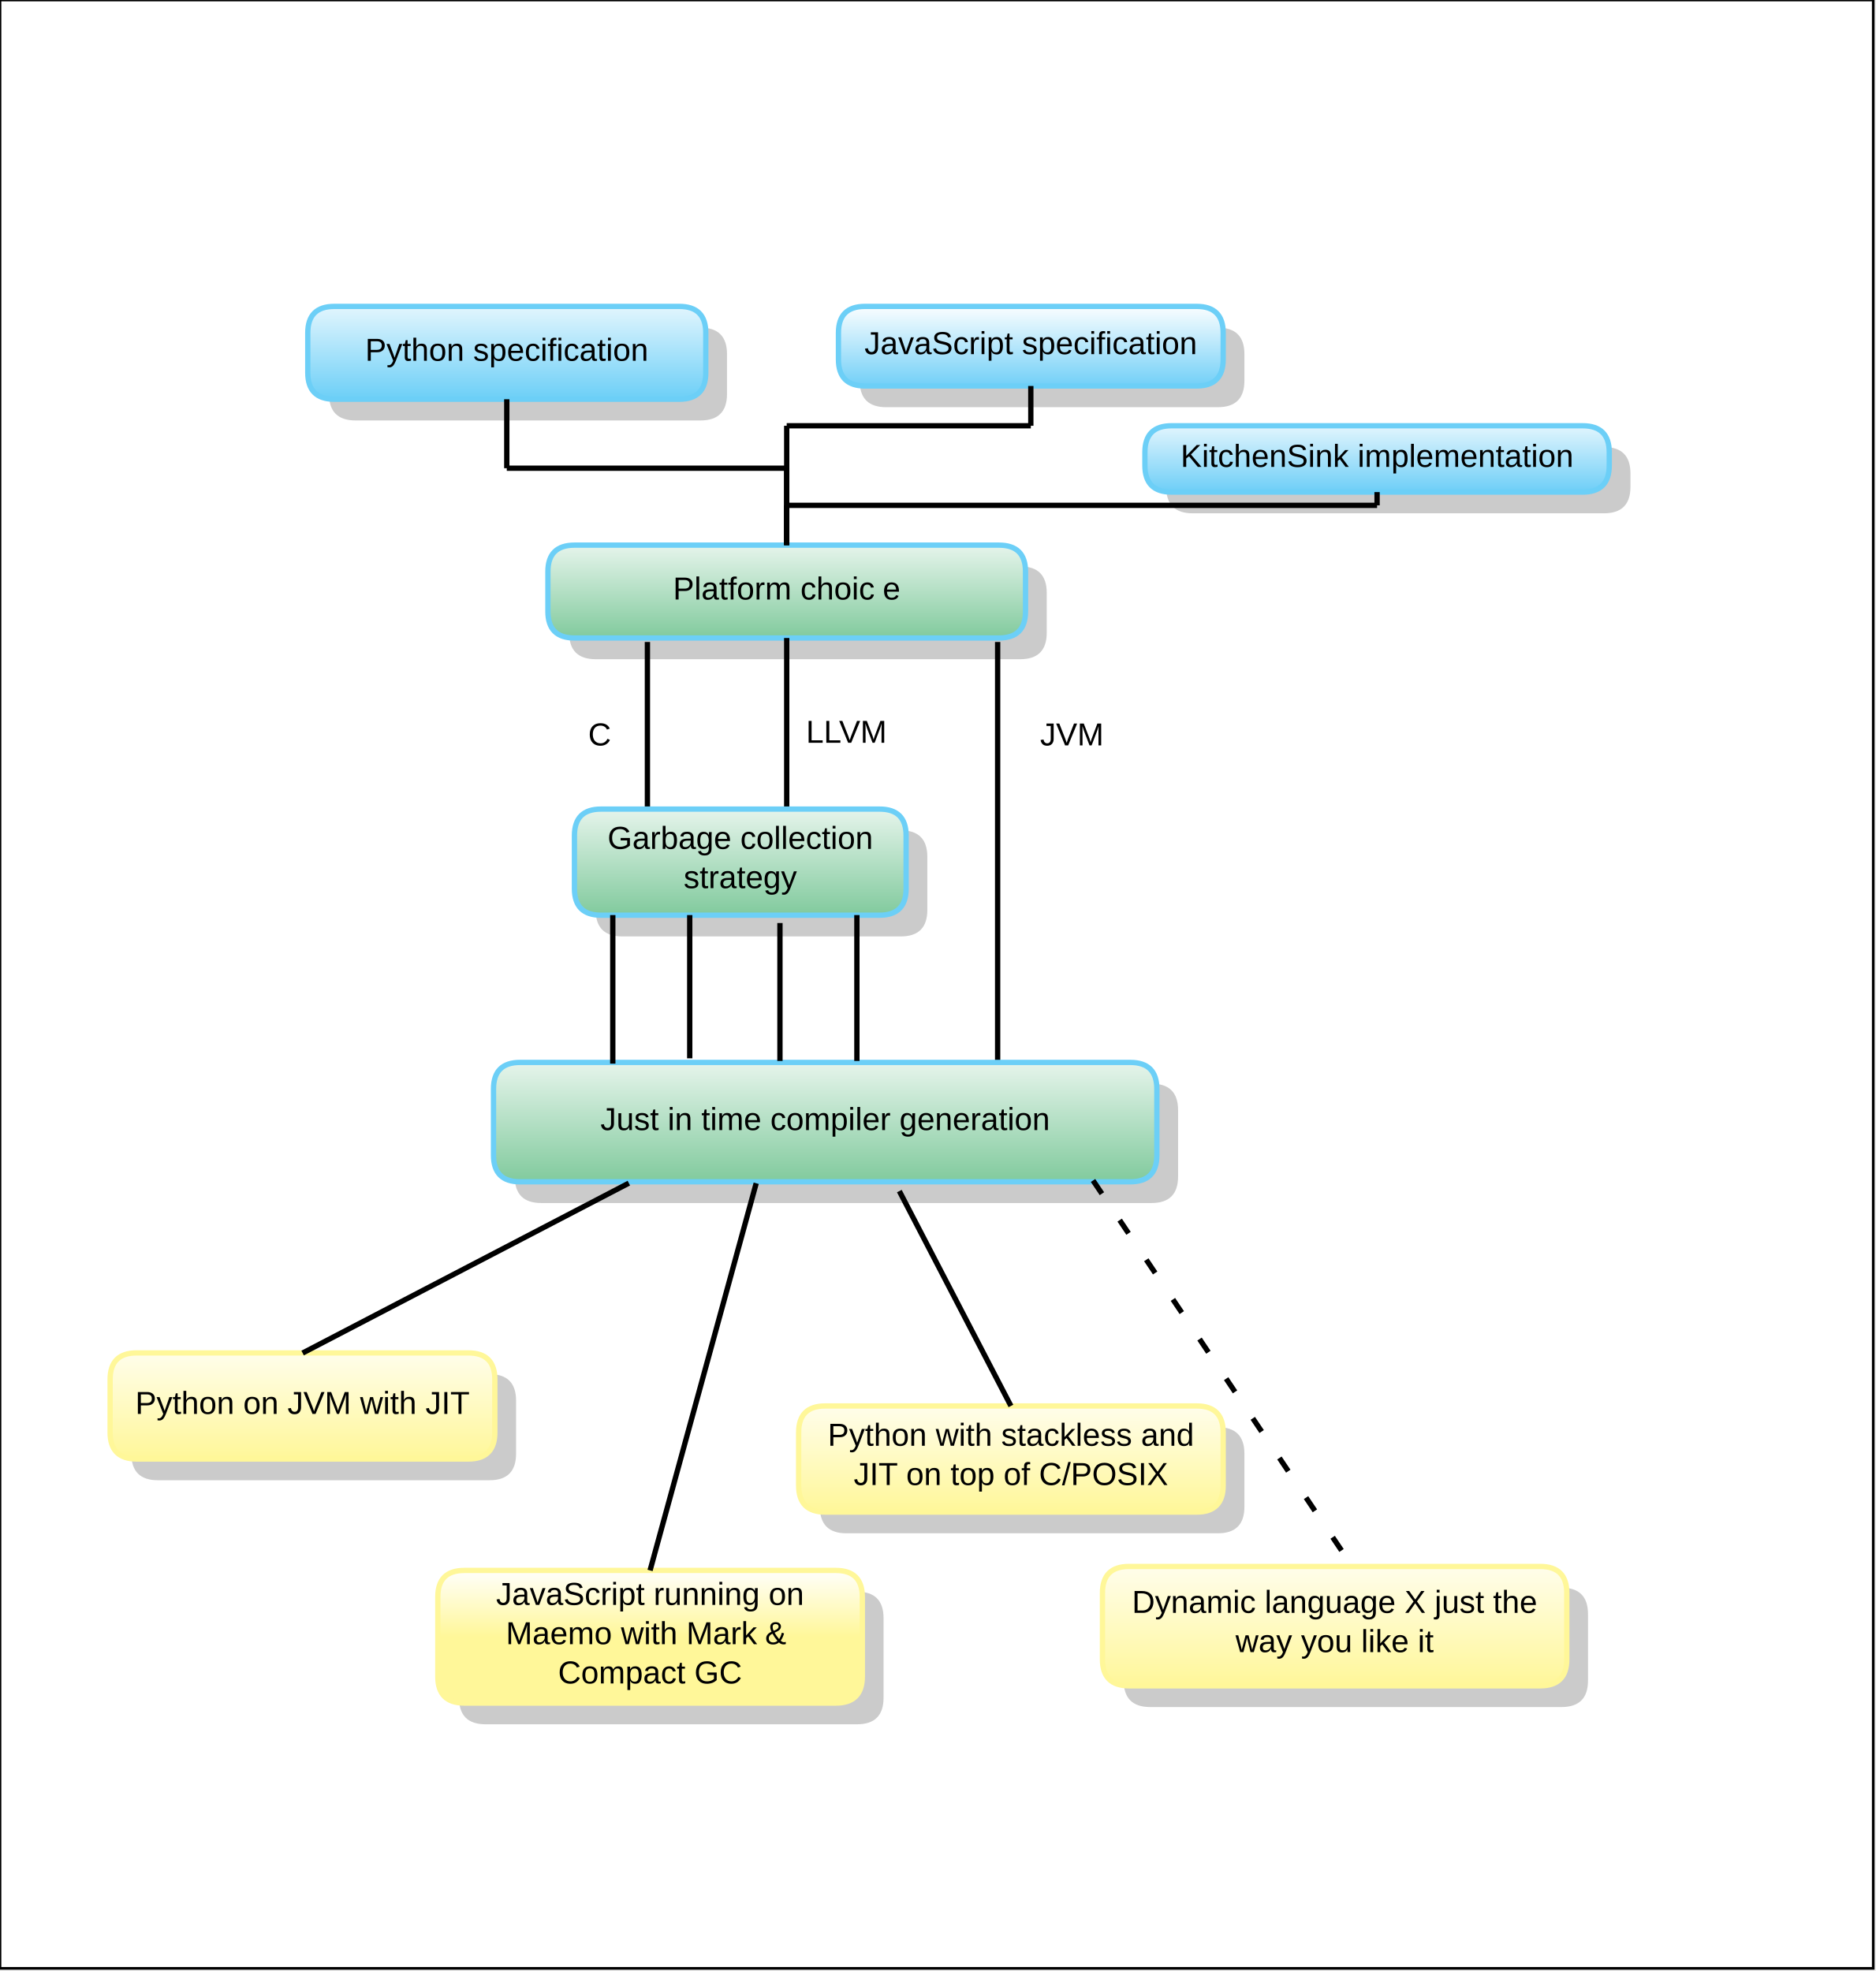
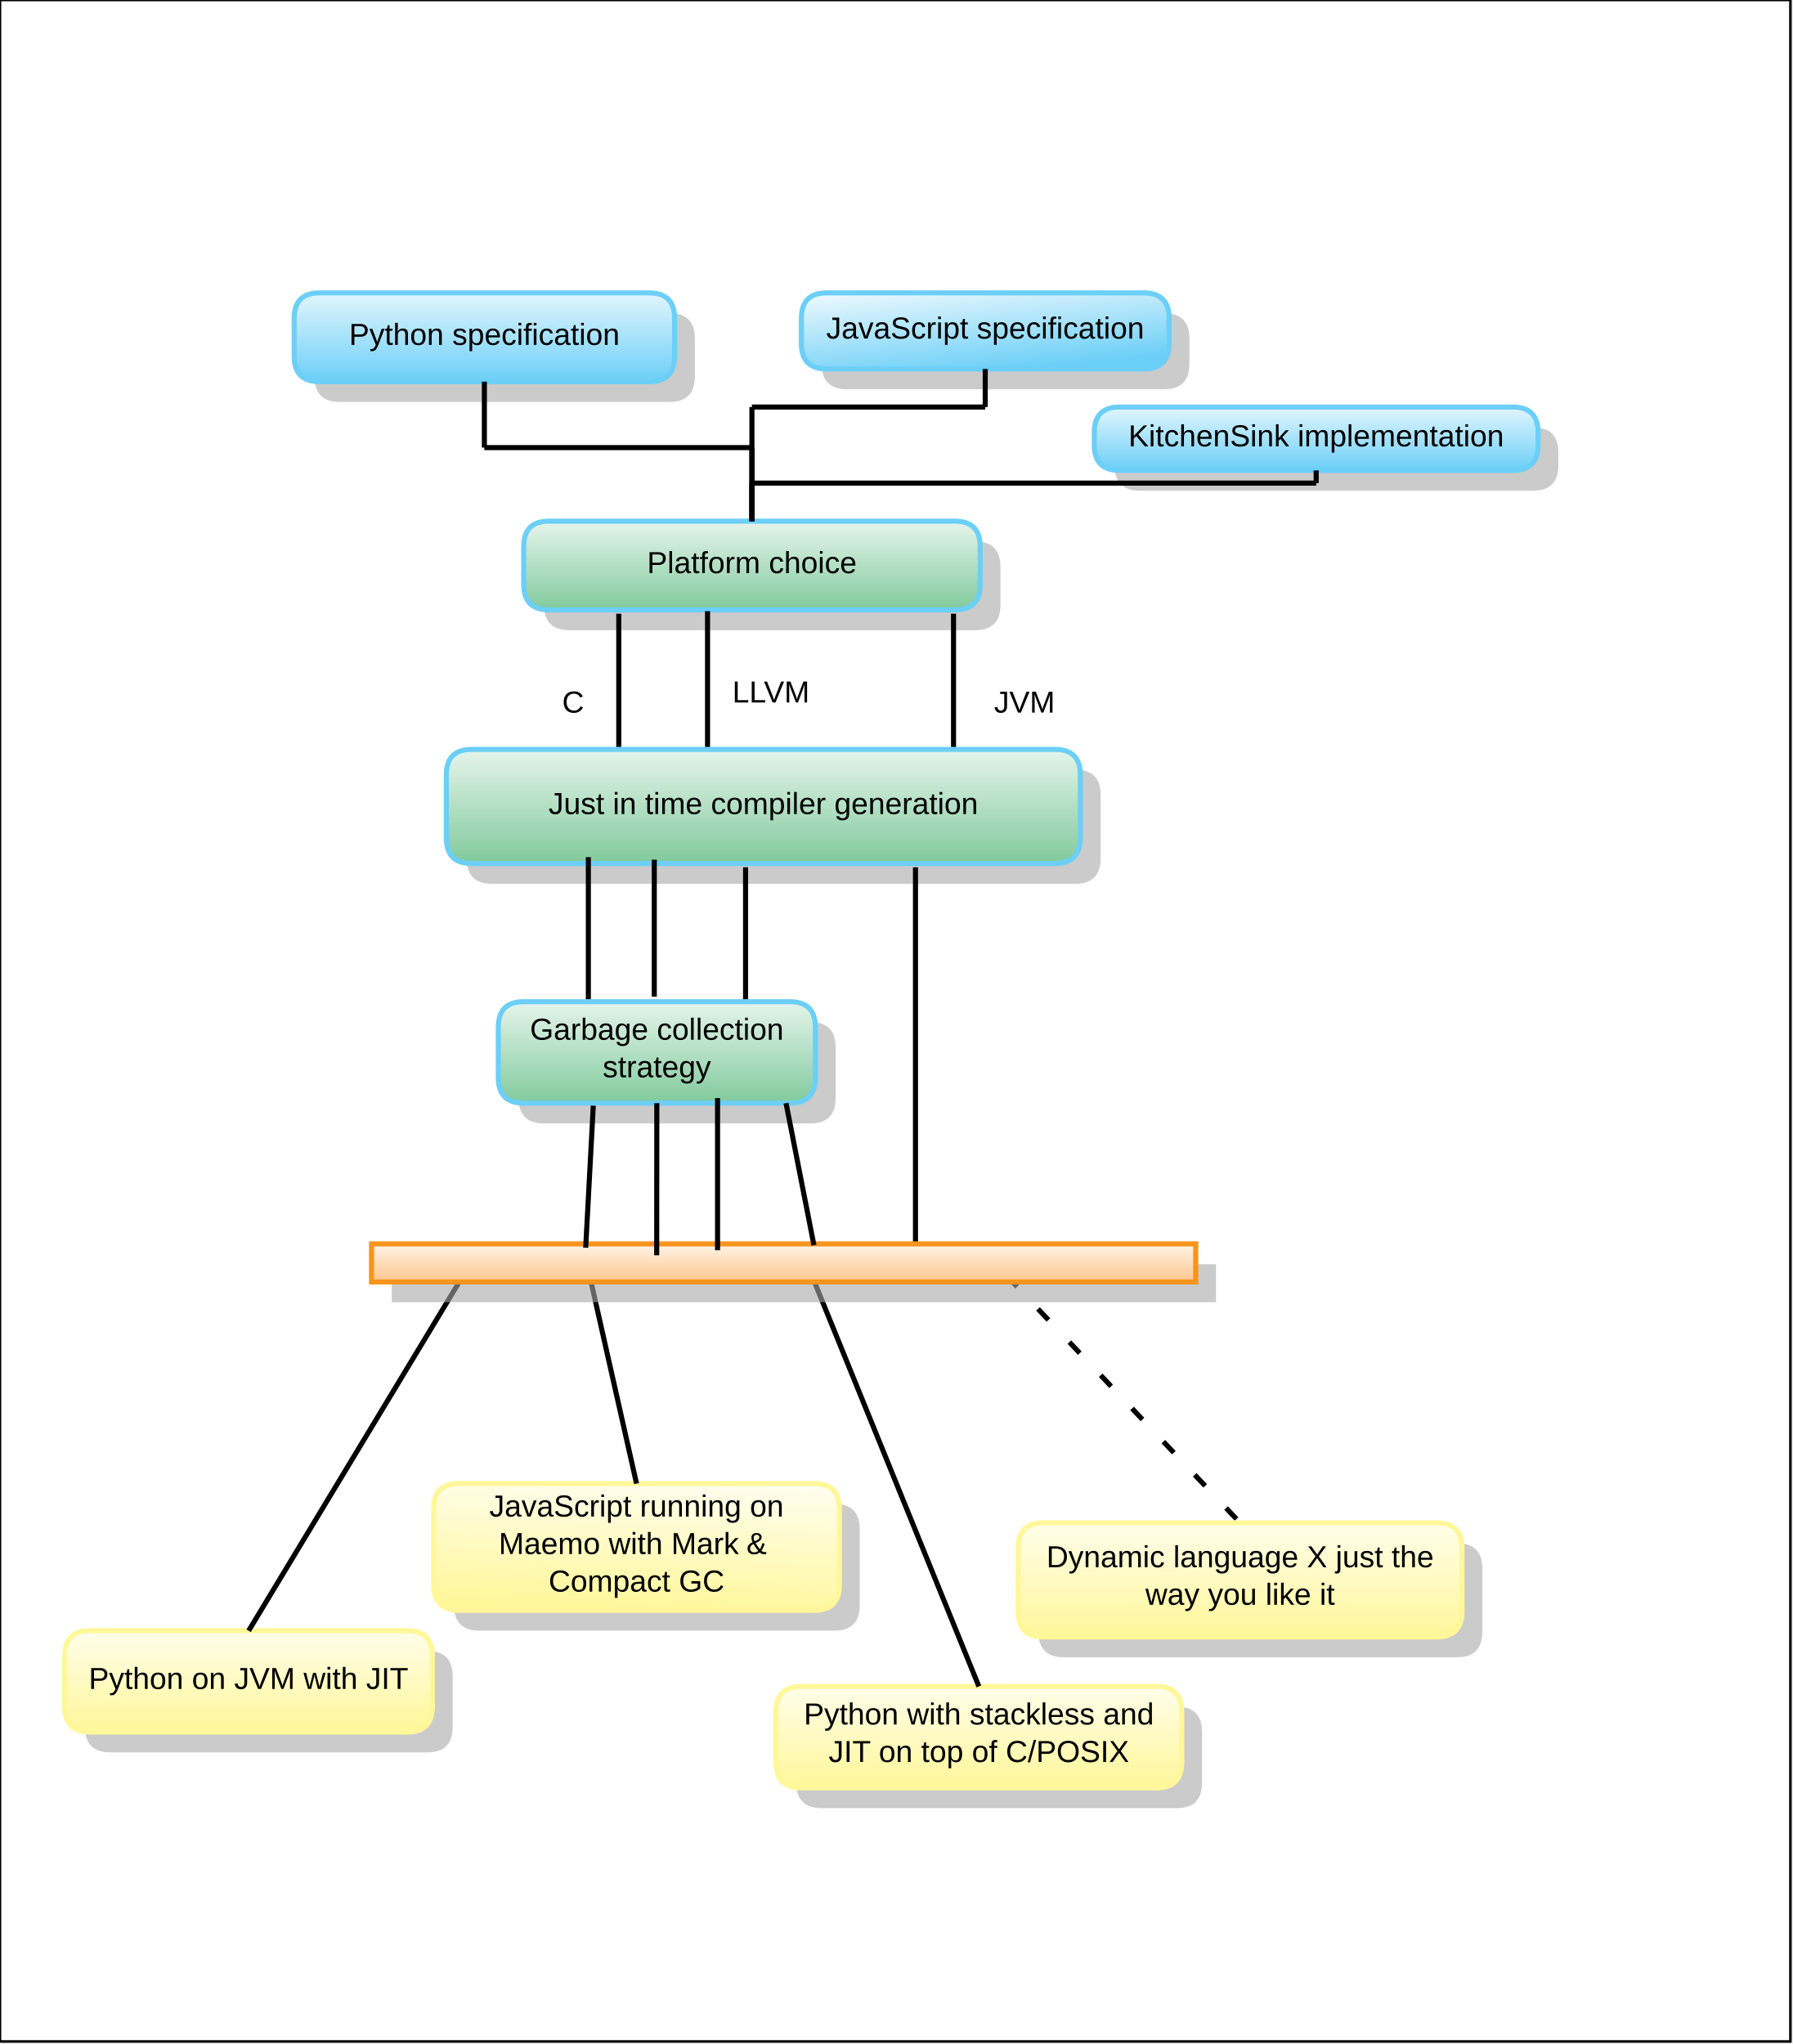
- <svg xmlns="http://www.w3.org/2000/svg" xmlns:xlink="http://www.w3.org/1999/xlink" width="707" height="743" id="svg2">
+ <svg xmlns="http://www.w3.org/2000/svg" xmlns:xlink="http://www.w3.org/1999/xlink" width="707" height="806" id="svg2">
  <defs id="defs4">
-     <linearGradient y2="100%" x2="50%" y1="-25%" x1="50%" id="linearGradient5068">
-       <stop id="stop5070" offset="0%" stop-color="white" />
-       <stop style="stop-color:#6dcef7;stop-opacity:1;" id="stop5072" offset="1" stop-color="#6ccff7" />
-     </linearGradient>
-     <linearGradient xlink:href="#g25" id="linearGradient5010" x1="72.5" y1="-1" x2="72.5" y2="31" gradientUnits="userSpaceOnUse" spreadMethod="pad" />
-     <linearGradient xlink:href="#linearGradient5068" id="linearGradient5074" x1="0.5" y1="-0.25" x2="0.5" y2="1" />
-     <linearGradient xlink:href="#g15" id="linearGradient5082" x1="80" y1="-1" x2="80" y2="25" gradientUnits="userSpaceOnUse" />
+     <linearGradient xlink:href="#g25" id="linearGradient3599" x1="68.712" y1="-10.683" x2="72.5" y2="31" gradientUnits="userSpaceOnUse" />
+     <linearGradient xlink:href="#g19" id="linearGradient3607" x1="87.669" y1="-11.691" x2="84.561" y2="51" gradientUnits="userSpaceOnUse" />
  </defs>
-   <rect x="0" y="0" width="706" height="742" id="rect6" style="fill:#ffffff;stroke:#000000;stroke-width:1" />
+   <rect stroke="#000000" stroke-width="1" fill="#ffffff" x="0" y="0" width="706" height="805" id="rect6" />
  <g transform="translate(116.0,115.5) rotate(0 75.0 17.5)" id="g8">
    <defs id="defs10">
      <linearGradient id="g0" x1="50%" y1="-25%" x2="50%" y2="100%">
        <stop stop-color="white" offset="0%" id="stop13" />
        <stop stop-color="#6ccff7" offset="100%" id="stop15" />
      </linearGradient>
    </defs>
    <g transform="translate(8.0,8.0)" id="g17">
      <path d="M140.0,0 Q150.0,0 150.0,10 L150.0,25.0 Q150.0,35.0 140.0,35.0 L10,35.0 Q0,35.0 0,25.0 L0,10 Q0,0 10,0 Z" stroke="#A8A8A8" stroke-width="0" stroke-opacity=".6" fill-opacity=".6" fill="#A8A8A8" id="path19" />
    </g>
-     <path d="M140.0,0 Q150.0,0 150.0,10 L150.0,25.0 Q150.0,35.0 140.0,35.0 L10,35.0 Q0,35.0 0,25.0 L0,10 Q0,0 10,0 Z" stroke="#6CCFF7" stroke-width="2" style="fill:url(#g0)" id="path21" />
+     <path d="M140.0,0 Q150.0,0 150.0,10 L150.0,25.0 Q150.0,35.0 140.0,35.0 L10,35.0 Q0,35.0 0,25.0 L0,10 Q0,0 10,0 Z" stroke="#6ccff7" stroke-width="2" style="fill:url(#g0)" id="path21" />
    <g transform="translate(0.0,22.5)" id="g23">
      <text text-rendering="auto" font-size="12px" x="75.0" style="text-anchor: middle" y="-2.0" id="text25">
        <tspan id="tspan27">
          <tspan font-size="12" font-family="Arial" fill="#000000" id="tspan29">Python specification</tspan>
        </tspan>
      </text>
    </g>
  </g>
  <g transform="translate(206.5,205.5) rotate(0 90.0 17.5)" id="g31">
    <defs id="defs33">
      <linearGradient id="g1" x1="50%" y1="-25%" x2="50%" y2="100%">
        <stop stop-color="white" offset="0%" id="stop36" />
        <stop stop-color="#81ca9d" offset="100%" id="stop38" />
      </linearGradient>
    </defs>
    <g transform="translate(8.0,8.0)" id="g40">
      <path d="M170.0,0 Q180.0,0 180.0,10 L180.0,25.0 Q180.0,35.0 170.0,35.0 L10,35.0 Q0,35.0 0,25.0 L0,10 Q0,0 10,0 Z" stroke="#A8A8A8" stroke-width="0" stroke-opacity=".6" fill-opacity=".6" fill="#A8A8A8" id="path42" />
    </g>
    <path d="M170.0,0 Q180.0,0 180.0,10 L180.0,25.0 Q180.0,35.0 170.0,35.0 L10,35.0 Q0,35.0 0,25.0 L0,10 Q0,0 10,0 Z" stroke="#6ccff7" stroke-width="2" style="fill:url(#g1)" id="path44" />
    <g transform="translate(0.0,22.5)" id="g46">
      <text text-rendering="auto" font-size="12px" x="90.0" style="text-anchor: middle" y="-2.0" id="text48">
        <tspan id="tspan50">
-           <tspan font-size="12" font-family="Arial" fill="#000000" id="tspan52">Platform choic</tspan>
-           <tspan font-size="12" font-family="Arial" fill="#000000" id="tspan54">e</tspan>
-         </tspan>
-       </text>
-     </g>
-   </g>
-   <g transform="translate(191.0,150.5)" id="g56">
-     <line x1="0.0" y1="0.0" x2="0.0" y2="26.0" stroke-dasharray="23, 0" stroke="#000000" stroke-width="2" id="line58" />
-     <line x1="0.0" y1="26.0" x2="105.5" y2="26.0" stroke-dasharray="23, 0" stroke="#000000" stroke-width="2" id="line60" />
-     <line x1="105.5" y1="26.0" x2="105.5" y2="55.0" stroke-dasharray="23, 0" stroke="#000000" stroke-width="2" id="line62" />
-     <g transform="translate(52.75,26.0)" id="g64" />
-   </g>
-   <g transform="translate(244.0,242.0)" id="g66">
-     <line x1="0.0" y1="0.0" x2="0.0" y2="81.0" stroke-dasharray="23, 0" stroke="#000000" stroke-width="2" id="line68" />
-     <line x1="0.0" y1="81.0" x2="1.0" y2="81.0" stroke-dasharray="23, 0" stroke="#000000" stroke-width="2" id="line70" />
-     <g transform="translate(0.0,40.5)" id="g72" />
-   </g>
-   <g transform="translate(296.5,240.5)" id="g74">
-     <line x1="0.0" y1="0.0" x2="0.0" y2="80.5" stroke-dasharray="23, 0" stroke="#000000" stroke-width="2" id="line76" />
-     <line x1="0.0" y1="80.5" x2="16.45" y2="80.5" stroke-dasharray="23, 0" stroke="#000000" stroke-width="2" id="line78" />
-     <g transform="translate(0.0,40.25)" id="g80" />
-   </g>
-   <g transform="translate(376.0,242.0)" id="g82">
-     <line x1="0.0" y1="0.0" x2="0.0" y2="159.95" stroke-dasharray="23, 0" stroke="#000000" stroke-width="2" id="line84" />
-     <line x1="0.0" y1="159.95" x2="0.95" y2="159.95" stroke-dasharray="23, 0" stroke="#000000" stroke-width="2" id="line86" />
-     <g transform="translate(0.0,79.975)" id="g88" />
-   </g>
-   <g transform="translate(216.5,305.0) rotate(0 62.5 20.0)" id="g90">
-     <defs id="defs92">
+           <tspan font-size="12" font-family="Arial" fill="#000000" id="tspan52">Platform choice</tspan>
+         </tspan>
+       </text>
+     </g>
+   </g>
+   <g transform="translate(191.0,150.5)" id="g54">
+     <line x1="0.0" y1="0.0" x2="0.0" y2="26.0" stroke-dasharray="23, 0" stroke="#000000" stroke-width="2" id="line56" />
+     <line x1="0.0" y1="26.0" x2="105.5" y2="26.0" stroke-dasharray="23, 0" stroke="#000000" stroke-width="2" id="line58" />
+     <line x1="105.5" y1="26.0" x2="105.5" y2="55.0" stroke-dasharray="23, 0" stroke="#000000" stroke-width="2" id="line60" />
+     <g transform="translate(52.75,26.0)" id="g62" />
+   </g>
+   <g transform="translate(244.0,242.0)" id="g64">
+     <line x1="0.0" y1="0.0" x2="0.0" y2="72.0" stroke-dasharray="23, 0" stroke="#000000" stroke-width="2" id="line66" />
+     <line x1="0.0" y1="72.0" x2="-1.05" y2="72.0" stroke-dasharray="23, 0" stroke="#000000" stroke-width="2" id="line68" />
+     <g transform="translate(0.0,36.0)" id="g70" />
+   </g>
+   <g transform="translate(279.0,241.0)" id="g72">
+     <line x1="0.0" y1="0.0" x2="0.0" y2="69.0" stroke-dasharray="23, 0" stroke="#000000" stroke-width="2" id="line74" />
+     <line x1="0.0" y1="69.0" x2="1.95" y2="69.0" stroke-dasharray="23, 0" stroke="#000000" stroke-width="2" id="line76" />
+     <g transform="translate(0.0,34.5)" id="g78" />
+   </g>
+   <g transform="translate(376.0,242.0)" id="g80">
+     <line x1="0.0" y1="0.0" x2="0.0" y2="67.0" stroke-dasharray="23, 0" stroke="#000000" stroke-width="2" id="line82" />
+     <line x1="0.0" y1="67.0" x2="2.95" y2="67.0" stroke-dasharray="23, 0" stroke="#000000" stroke-width="2" id="line84" />
+     <g transform="translate(0.0,33.5)" id="g86" />
+   </g>
+   <g transform="translate(196.5,395.0) rotate(0 62.5 20.0)" id="g88">
+     <defs id="defs90">
      <linearGradient id="g6" x1="50%" y1="-25%" x2="50%" y2="100%">
-         <stop stop-color="white" offset="0%" id="stop95" />
-         <stop stop-color="#81ca9d" offset="100%" id="stop97" />
-       </linearGradient>
-     </defs>
-     <g transform="translate(8.0,8.0)" id="g99">
-       <path d="M115.0,0 Q125.0,0 125.0,10 L125.0,30.0 Q125.0,40.0 115.0,40.0 L10,40.0 Q0,40.0 0,30.0 L0,10 Q0,0 10,0 Z" stroke="#A8A8A8" stroke-width="0" stroke-opacity=".6" fill-opacity=".6" fill="#A8A8A8" id="path101" />
-     </g>
-     <path d="M115.0,0 Q125.0,0 125.0,10 L125.0,30.0 Q125.0,40.0 115.0,40.0 L10,40.0 Q0,40.0 0,30.0 L0,10 Q0,0 10,0 Z" stroke="#6ccff7" stroke-width="2" style="fill:url(#g6)" id="path103" />
-     <g transform="translate(0.0,17.0)" id="g105">
-       <text text-rendering="auto" font-size="12px" x="62.5" style="text-anchor: middle" y="-2.0" id="text107">
-         <tspan id="tspan109">
-           <tspan font-size="12" font-family="Arial" fill="#000000" id="tspan111">Garbage collection</tspan>
-         </tspan>
-       </text>
-       <text text-rendering="auto" font-size="12px" x="62.5" style="text-anchor: middle" y="12.8" id="text113">
-         <tspan id="tspan115">
-           <tspan font-size="12" font-family="Arial" fill="#000000" id="tspan117"> strategy</tspan>
-         </tspan>
-       </text>
-     </g>
-   </g>
-   <g transform="translate(211.0,270.5) rotate(0 15.0 7.5)" id="g119">
-     <g transform="translate(0.0,12.5)" id="g121">
-       <text text-rendering="auto" font-size="12px" x="15.0" style="text-anchor: middle" y="-2.0" id="text123">
-         <tspan id="tspan125">
-           <tspan font-size="12" font-family="Arial" fill="#000000" id="tspan127">C</tspan>
-         </tspan>
-       </text>
-     </g>
-   </g>
-   <g transform="translate(241.5,265.0) rotate(0 77.5 12.0)" id="g129">
-     <g transform="translate(0.0,17.0)" id="g131">
-       <text text-rendering="auto" font-size="12px" x="77.5" style="text-anchor: middle" y="-2.0" id="text133">
-         <tspan id="tspan135">
-           <tspan font-size="12" font-family="Arial" fill="#000000" id="tspan137">LLVM</tspan>
-         </tspan>
-       </text>
-     </g>
-   </g>
-   <g transform="translate(381.5,270.5) rotate(0 22.5 7.5)" id="g139">
-     <g transform="translate(0.0,12.5)" id="g141">
-       <text text-rendering="auto" font-size="12px" x="22.5" style="text-anchor: middle" y="-2.0" id="text143">
-         <tspan id="tspan145">
-           <tspan font-size="12" font-family="Arial" fill="#000000" id="tspan147">JVM</tspan>
-         </tspan>
-       </text>
-     </g>
-   </g>
-   <g transform="translate(186.0,400.5) rotate(0 125.0 22.5)" id="g149">
-     <defs id="defs151">
+         <stop stop-color="white" offset="0%" id="stop93" />
+         <stop stop-color="#81ca9d" offset="100%" id="stop95" />
+       </linearGradient>
+     </defs>
+     <g transform="translate(8.0,8.0)" id="g97">
+       <path d="M115.0,0 Q125.0,0 125.0,10 L125.0,30.0 Q125.0,40.0 115.0,40.0 L10,40.0 Q0,40.0 0,30.0 L0,10 Q0,0 10,0 Z" stroke="#A8A8A8" stroke-width="0" stroke-opacity=".6" fill-opacity=".6" fill="#A8A8A8" id="path99" />
+     </g>
+     <path d="M115.0,0 Q125.0,0 125.0,10 L125.0,30.0 Q125.0,40.0 115.0,40.0 L10,40.0 Q0,40.0 0,30.0 L0,10 Q0,0 10,0 Z" stroke="#6ccff7" stroke-width="2" style="fill:url(#g6)" id="path101" />
+     <g transform="translate(0.0,17.0)" id="g103">
+       <text text-rendering="auto" font-size="12px" x="62.5" style="text-anchor: middle" y="-2.0" id="text105">
+         <tspan id="tspan107">
+           <tspan font-size="12" font-family="Arial" fill="#000000" id="tspan109">Garbage collection</tspan>
+         </tspan>
+       </text>
+       <text text-rendering="auto" font-size="12px" x="62.5" style="text-anchor: middle" y="12.8" id="text111">
+         <tspan id="tspan113">
+           <tspan font-size="12" font-family="Arial" fill="#000000" id="tspan115"> strategy</tspan>
+         </tspan>
+       </text>
+     </g>
+   </g>
+   <g transform="translate(211.0,270.5) rotate(0 15.0 7.5)" id="g117">
+     <g transform="translate(0.0,12.5)" id="g119">
+       <text text-rendering="auto" font-size="12px" x="15.0" style="text-anchor: middle" y="-2.0" id="text121">
+         <tspan id="tspan123">
+           <tspan font-size="12" font-family="Arial" fill="#000000" id="tspan125">C</tspan>
+         </tspan>
+       </text>
+     </g>
+   </g>
+   <g transform="translate(226.5,262.0) rotate(0 77.5 12.0)" id="g127">
+     <g transform="translate(0.0,17.0)" id="g129">
+       <text text-rendering="auto" font-size="12px" x="77.5" style="text-anchor: middle" y="-2.0" id="text131">
+         <tspan id="tspan133">
+           <tspan font-size="12" font-family="Arial" fill="#000000" id="tspan135">LLVM</tspan>
+         </tspan>
+       </text>
+     </g>
+   </g>
+   <g transform="translate(381.5,270.5) rotate(0 22.5 7.5)" id="g137">
+     <g transform="translate(0.0,12.5)" id="g139">
+       <text text-rendering="auto" font-size="12px" x="22.5" style="text-anchor: middle" y="-2.0" id="text141">
+         <tspan id="tspan143">
+           <tspan font-size="12" font-family="Arial" fill="#000000" id="tspan145">JVM</tspan>
+         </tspan>
+       </text>
+     </g>
+   </g>
+   <g transform="translate(176.0,295.5) rotate(0 125.0 22.5)" id="g147">
+     <defs id="defs149">
      <linearGradient id="g10" x1="50%" y1="-25%" x2="50%" y2="100%">
-         <stop stop-color="white" offset="0%" id="stop154" />
-         <stop stop-color="#81ca9d" offset="100%" id="stop156" />
-       </linearGradient>
-     </defs>
-     <g transform="translate(8.0,8.0)" id="g158">
-       <path d="M240.0,0 Q250.0,0 250.0,10 L250.0,35.0 Q250.0,45.0 240.0,45.0 L10,45.0 Q0,45.0 0,35.0 L0,10 Q0,0 10,0 Z" stroke="#A8A8A8" stroke-width="0" stroke-opacity=".6" fill-opacity=".6" fill="#A8A8A8" id="path160" />
-     </g>
-     <path d="M240.0,0 Q250.0,0 250.0,10 L250.0,35.0 Q250.0,45.0 240.0,45.0 L10,45.0 Q0,45.0 0,35.0 L0,10 Q0,0 10,0 Z" stroke="#6ccff7" stroke-width="2" style="fill:url(#g10)" id="path162" />
-     <g transform="translate(0.0,27.5)" id="g164">
-       <text text-rendering="auto" font-size="12px" x="125.0" style="text-anchor: middle" y="-2.0" id="text166">
-         <tspan id="tspan168">
-           <tspan font-size="12" font-family="Arial" fill="#000000" id="tspan170">Just in time compiler generation</tspan>
-         </tspan>
-       </text>
-     </g>
-   </g>
-   <g transform="translate(230.95,344.95)" id="g172">
-     <line x1="0" y1="0" x2="0" y2="56" stroke-dasharray="23, 0" stroke="#000000" stroke-width="2" id="line174" />
-     <g transform="translate(0.0,33.0)" id="g176" />
-   </g>
-   <g transform="translate(259.95,344.95)" id="g178">
-     <line x1="0" y1="0" x2="0" y2="54" stroke-dasharray="23, 0" stroke="#000000" stroke-width="2" id="line180" />
-     <g transform="translate(0.0,32.0)" id="g182" />
-   </g>
-   <g transform="translate(293.95,347.95)" id="g184">
-     <line x1="0" y1="0" x2="0" y2="52" stroke-dasharray="23, 0" stroke="#000000" stroke-width="2" id="line186" />
-     <g transform="translate(0.0,31.0)" id="g188" />
-   </g>
-   <g transform="translate(322.95,344.95)" id="g190">
-     <line x1="0" y1="0" x2="0" y2="55" stroke-dasharray="23, 0" stroke="#000000" stroke-width="2" id="line192" />
-     <g transform="translate(0.0,32.5)" id="g194" />
-   </g>
-   <g transform="translate(41.5,510.0) rotate(0 72.5 20.0)" id="g196">
-     <defs id="defs198">
+         <stop stop-color="white" offset="0%" id="stop152" />
+         <stop stop-color="#81ca9d" offset="100%" id="stop154" />
+       </linearGradient>
+     </defs>
+     <g transform="translate(8.0,8.0)" id="g156">
+       <path d="M240.0,0 Q250.0,0 250.0,10 L250.0,35.0 Q250.0,45.0 240.0,45.0 L10,45.0 Q0,45.0 0,35.0 L0,10 Q0,0 10,0 Z" stroke="#A8A8A8" stroke-width="0" stroke-opacity=".6" fill-opacity=".6" fill="#A8A8A8" id="path158" />
+     </g>
+     <path d="M240.0,0 Q250.0,0 250.0,10 L250.0,35.0 Q250.0,45.0 240.0,45.0 L10,45.0 Q0,45.0 0,35.0 L0,10 Q0,0 10,0 Z" stroke="#6ccff7" stroke-width="2" style="fill:url(#g10)" id="path160" />
+     <g transform="translate(0.0,27.5)" id="g162">
+       <text text-rendering="auto" font-size="12px" x="125.0" style="text-anchor: middle" y="-2.0" id="text164">
+         <tspan id="tspan166">
+           <tspan font-size="12" font-family="Arial" fill="#000000" id="tspan168">Just in time compiler generation</tspan>
+         </tspan>
+       </text>
+     </g>
+   </g>
+   <g transform="translate(232.0,338.0)" id="g170">
+     <line x1="0" y1="0" x2="0" y2="56" stroke-dasharray="23, 0" stroke="#000000" stroke-width="2" id="line172" />
+     <g transform="translate(0.0,33.0)" id="g174" />
+   </g>
+   <g transform="translate(258.0,339.0)" id="g176">
+     <line x1="0" y1="0" x2="0" y2="54" stroke-dasharray="23, 0" stroke="#000000" stroke-width="2" id="line178" />
+     <g transform="translate(0.0,32.0)" id="g180" />
+   </g>
+   <g transform="translate(294.0,342.0)" id="g182">
+     <line x1="0" y1="0" x2="0" y2="52" stroke-dasharray="23, 0" stroke="#000000" stroke-width="2" id="line184" />
+     <g transform="translate(0.0,31.0)" id="g186" />
+   </g>
+   <g transform="translate(361.0,342.0)" id="g188">
+     <line x1="0" y1="0" x2="0" y2="154" stroke-dasharray="23, 0" stroke="#000000" stroke-width="2" id="line190" />
+     <g transform="translate(0.0,82.0)" id="g192" />
+   </g>
+   <g transform="translate(25.5,643.0) rotate(0 72.5 20.0)" id="g194">
+     <defs id="defs196">
      <linearGradient id="g15" x1="50%" y1="-25%" x2="50%" y2="100%">
-         <stop stop-color="white" offset="0%" id="stop201" />
-         <stop stop-color="#fff799" offset="100%" id="stop203" />
-       </linearGradient>
-     </defs>
-     <g transform="translate(8.0,8.0)" id="g205">
-       <path d="M135.0,0 Q145.0,0 145.0,10 L145.0,30.0 Q145.0,40.0 135.0,40.0 L10,40.0 Q0,40.0 0,30.0 L0,10 Q0,0 10,0 Z" stroke="#A8A8A8" stroke-width="0" stroke-opacity=".6" fill-opacity=".6" fill="#A8A8A8" id="path207" />
-     </g>
-     <path d="M135.0,0 Q145.0,0 145.0,10 L145.0,30.0 Q145.0,40.0 135.0,40.0 L10,40.0 Q0,40.0 0,30.0 L0,10 Q0,0 10,0 Z" stroke="#FFF799" stroke-width="2" style="fill:url(#g15)" id="path209" />
-     <g transform="translate(0.0,25.0)" id="g211">
-       <text text-rendering="auto" font-size="12px" x="72.5" style="text-anchor: middle" y="-2.0" id="text213">
-         <tspan id="tspan215">
-           <tspan font-size="12" font-family="Arial" fill="#000000" id="tspan217">Python on JVM with JIT</tspan>
-         </tspan>
-       </text>
-     </g>
-   </g>
-   <g transform="translate(237.0,446.0)" id="g219">
-     <line x1="0" y1="0" x2="-122.95" y2="64.05" stroke-dasharray="23, 0" stroke="#000000" stroke-width="2" id="line221" />
-     <g transform="translate(-55.90937,27.025)" id="g223" />
-   </g>
-   <g transform="translate(165.0,592.0) rotate(0 80.0 25.0)" id="g225">
-     <defs id="defs227">
-       <linearGradient id="linearGradient229" x1="50%" y1="-25%" x2="50%" y2="100%">
-         <stop stop-color="white" offset="0%" id="stop231" />
-         <stop stop-color="#fff799" offset="100%" id="stop233" />
-       </linearGradient>
-     </defs>
-     <g transform="translate(8.0,8.0)" id="g235">
-       <path d="M150.0,0 Q160.0,0 160.0,10 L160.0,40.0 Q160.0,50.0 150.0,50.0 L10,50.0 Q0,50.0 0,40.0 L0,10 Q0,0 10,0 Z" stroke="#A8A8A8" stroke-width="0" stroke-opacity=".6" fill-opacity=".6" fill="#A8A8A8" id="path237" />
-     </g>
-     <path d="M150.0,0 Q160.0,0 160.0,10 L160.0,40.0 Q160.0,50.0 150.0,50.0 L10,50.0 Q0,50.0 0,40.0 L0,10 Q0,0 10,0 Z" stroke="#fff799" stroke-width="2" style="fill:url(#linearGradient5082);fill-opacity:1" id="path239" />
-     <g transform="translate(0.0,15.0)" id="g241">
-       <text text-rendering="auto" font-size="12px" x="80.0" style="text-anchor: middle" y="-2.0" id="text243">
-         <tspan id="tspan245">
-           <tspan font-size="12" font-family="Arial" fill="#000000" id="tspan247">JavaScript running on</tspan>
-         </tspan>
-       </text>
-       <text text-rendering="auto" font-size="12px" x="80.0" style="text-anchor: middle" y="12.8" id="text249">
-         <tspan id="tspan251">
-           <tspan font-size="12" font-family="Arial" fill="#000000" id="tspan253"> Maemo with Mark </tspan>
-           <tspan font-size="12" font-family="Arial" fill="#000000" id="tspan255">&amp;</tspan>
-           <tspan font-size="12" font-family="Arial" fill="#000000" id="tspan257" />
-         </tspan>
-       </text>
-       <text text-rendering="auto" font-size="12px" x="80.0" style="text-anchor: middle" y="27.6" id="text259">
-         <tspan id="tspan261">
-           <tspan font-size="12" font-family="Arial" fill="#000000" id="tspan263"> Compact GC</tspan>
-         </tspan>
-       </text>
-     </g>
-   </g>
-   <g transform="translate(285.0,446.05)" id="g265">
-     <line x1="0" y1="0" x2="-40" y2="145.95" stroke-dasharray="23, 0" stroke="#000000" stroke-width="2" id="line267" />
-     <g transform="translate(-25.35565,72.61935)" id="g269" />
-   </g>
-   <g transform="translate(301.0,530.0) rotate(0 80.0 20.0)" id="g271">
-     <defs id="defs273">
+         <stop stop-color="white" offset="0%" id="stop199" />
+         <stop stop-color="#fff799" offset="100%" id="stop201" />
+       </linearGradient>
+     </defs>
+     <g transform="translate(8.0,8.0)" id="g203">
+       <path d="M135.0,0 Q145.0,0 145.0,10 L145.0,30.0 Q145.0,40.0 135.0,40.0 L10,40.0 Q0,40.0 0,30.0 L0,10 Q0,0 10,0 Z" stroke="#A8A8A8" stroke-width="0" stroke-opacity=".6" fill-opacity=".6" fill="#A8A8A8" id="path205" />
+     </g>
+     <path d="M135.0,0 Q145.0,0 145.0,10 L145.0,30.0 Q145.0,40.0 135.0,40.0 L10,40.0 Q0,40.0 0,30.0 L0,10 Q0,0 10,0 Z" stroke="#fff799" stroke-width="2" style="fill:url(#g15)" id="path207" />
+     <g transform="translate(0.0,25.0)" id="g209">
+       <text text-rendering="auto" font-size="12px" x="72.5" style="text-anchor: middle" y="-2.0" id="text211">
+         <tspan id="tspan213">
+           <tspan font-size="12" font-family="Arial" fill="#000000" id="tspan215">Python on JVM with JIT</tspan>
+         </tspan>
+       </text>
+     </g>
+   </g>
+   <g transform="translate(98.05,643.05)" id="g217">
+     <line x1="0" y1="0" x2="83.95" y2="-139.05" stroke-dasharray="23, 0" stroke="#000000" stroke-width="2" id="line219" />
+     <g transform="translate(35.53577,-70.96423)" id="g221" />
+   </g>
+   <g transform="translate(171.0,585.0) rotate(0 80.0 25.0)" id="g223">
+     <defs id="defs225">
+       <linearGradient id="linearGradient227" x1="50%" y1="-25%" x2="50%" y2="100%">
+         <stop stop-color="white" offset="0%" id="stop229" />
+         <stop stop-color="#fff799" offset="100%" id="stop231" />
+       </linearGradient>
+     </defs>
+     <g transform="translate(8.0,8.0)" id="g233">
+       <path d="M150.0,0 Q160.0,0 160.0,10 L160.0,40.0 Q160.0,50.0 150.0,50.0 L10,50.0 Q0,50.0 0,40.0 L0,10 Q0,0 10,0 Z" stroke="#A8A8A8" stroke-width="0" stroke-opacity=".6" fill-opacity=".6" fill="#A8A8A8" id="path235" />
+     </g>
+     <path d="M150.0,0 Q160.0,0 160.0,10 L160.0,40.0 Q160.0,50.0 150.0,50.0 L10,50.0 Q0,50.0 0,40.0 L0,10 Q0,0 10,0 Z" stroke="#fff799" stroke-width="2" style="fill:url(#linearGradient3607);fill-opacity:1" id="path237" />
+     <g transform="translate(0.0,15.0)" id="g239">
+       <text text-rendering="auto" font-size="12px" x="80.0" style="text-anchor: middle" y="-2.0" id="text241">
+         <tspan id="tspan243">
+           <tspan font-size="12" font-family="Arial" fill="#000000" id="tspan245">JavaScript running on</tspan>
+         </tspan>
+       </text>
+       <text text-rendering="auto" font-size="12px" x="80.0" style="text-anchor: middle" y="12.8" id="text247">
+         <tspan id="tspan249">
+           <tspan font-size="12" font-family="Arial" fill="#000000" id="tspan251"> Maemo with Mark </tspan>
+           <tspan font-size="12" font-family="Arial" fill="#000000" id="tspan253">&amp;</tspan>
+           <tspan font-size="12" font-family="Arial" fill="#000000" id="tspan255" />
+         </tspan>
+       </text>
+       <text text-rendering="auto" font-size="12px" x="80.0" style="text-anchor: middle" y="27.6" id="text257">
+         <tspan id="tspan259">
+           <tspan font-size="12" font-family="Arial" fill="#000000" id="tspan261"> Compact GC</tspan>
+         </tspan>
+       </text>
+     </g>
+   </g>
+   <g transform="translate(251.0,585.0)" id="g263">
+     <line x1="0" y1="0" x2="-18.05" y2="-80" stroke-dasharray="23, 0" stroke="#000000" stroke-width="2" id="line265" />
+     <g transform="translate(-9.147605,-35.0)" id="g267" />
+   </g>
+   <g transform="translate(306.0,665.0) rotate(0 80.0 20.0)" id="g269">
+     <defs id="defs271">
      <linearGradient id="g19" x1="50%" y1="-25%" x2="50%" y2="100%">
-         <stop stop-color="white" offset="0%" id="stop276" />
-         <stop stop-color="#fff799" offset="100%" id="stop278" />
-       </linearGradient>
-     </defs>
-     <g transform="translate(8.0,8.0)" id="g280">
-       <path d="M150.0,0 Q160.0,0 160.0,10 L160.0,30.0 Q160.0,40.0 150.0,40.0 L10,40.0 Q0,40.0 0,30.0 L0,10 Q0,0 10,0 Z" stroke="#A8A8A8" stroke-width="0" stroke-opacity=".6" fill-opacity=".6" fill="#A8A8A8" id="path282" />
-     </g>
-     <path d="M150.0,0 Q160.0,0 160.0,10 L160.0,30.0 Q160.0,40.0 150.0,40.0 L10,40.0 Q0,40.0 0,30.0 L0,10 Q0,0 10,0 Z" stroke="#fff799" stroke-width="2" style="fill:url(#g19)" id="path284" />
-     <g transform="translate(0.0,17.0)" id="g286">
-       <text text-rendering="auto" font-size="12px" x="80.0" style="text-anchor: middle" y="-2.0" id="text288">
-         <tspan id="tspan290">
-           <tspan font-size="12" font-family="Arial" fill="#000000" id="tspan292">Python with stackless and</tspan>
-         </tspan>
-       </text>
-       <text text-rendering="auto" font-size="12px" x="80.0" style="text-anchor: middle" y="12.8" id="text294">
-         <tspan id="tspan296">
-           <tspan font-size="12" font-family="Arial" fill="#000000" id="tspan298"> JIT on top of C/POSIX</tspan>
-         </tspan>
-       </text>
-     </g>
-   </g>
-   <g transform="translate(338.95,449.0)" id="g300">
-     <line x1="0" y1="0" x2="42.05" y2="81" stroke-dasharray="23, 0" stroke="#000000" stroke-width="2" id="line302" />
-     <g transform="translate(20.46265,45.5)" id="g304" />
-   </g>
-   <g transform="translate(411.95,445.0)" id="g306">
-     <line x1="0" y1="0" x2="98" y2="145.95" stroke-dasharray="6, 12" stroke="#000000" stroke-width="2" id="line308" />
-     <g transform="translate(48.15104,77.975)" id="g310" />
-   </g>
-   <g transform="translate(415.5,590.5) rotate(0 87.5 22.5)" id="g312">
-     <defs id="defs314">
+         <stop stop-color="white" offset="0%" id="stop274" />
+         <stop stop-color="#fff799" offset="100%" id="stop276" />
+       </linearGradient>
+     </defs>
+     <g transform="translate(8.0,8.0)" id="g278">
+       <path d="M150.0,0 Q160.0,0 160.0,10 L160.0,30.0 Q160.0,40.0 150.0,40.0 L10,40.0 Q0,40.0 0,30.0 L0,10 Q0,0 10,0 Z" stroke="#A8A8A8" stroke-width="0" stroke-opacity=".6" fill-opacity=".6" fill="#A8A8A8" id="path280" />
+     </g>
+     <path d="M150.0,0 Q160.0,0 160.0,10 L160.0,30.0 Q160.0,40.0 150.0,40.0 L10,40.0 Q0,40.0 0,30.0 L0,10 Q0,0 10,0 Z" stroke="#fff799" stroke-width="2" style="fill:url(#g19)" id="path282" />
+     <g transform="translate(0.0,17.0)" id="g284">
+       <text text-rendering="auto" font-size="12px" x="80.0" style="text-anchor: middle" y="-2.0" id="text286">
+         <tspan id="tspan288">
+           <tspan font-size="12" font-family="Arial" fill="#000000" id="tspan290">Python with stackless and</tspan>
+         </tspan>
+       </text>
+       <text text-rendering="auto" font-size="12px" x="80.0" style="text-anchor: middle" y="12.8" id="text292">
+         <tspan id="tspan294">
+           <tspan font-size="12" font-family="Arial" fill="#000000" id="tspan296"> JIT on top of C/POSIX</tspan>
+         </tspan>
+       </text>
+     </g>
+   </g>
+   <g transform="translate(386.0,665.0)" id="g298">
+     <line x1="0" y1="0" x2="-65.05" y2="-160" stroke-dasharray="23, 0" stroke="#000000" stroke-width="2" id="line300" />
+     <g transform="translate(-32.89317,-75.0)" id="g302" />
+   </g>
+   <g transform="translate(396.95,503.05)" id="g304">
+     <line x1="0" y1="0" x2="92.05" y2="97.45" stroke-dasharray="6, 12" stroke="#000000" stroke-width="2" id="line306" />
+     <g transform="translate(44.65981,53.725)" id="g308" />
+   </g>
+   <g transform="translate(401.5,600.5) rotate(0 87.5 22.5)" id="g310">
+     <defs id="defs312">
      <linearGradient id="g22" x1="50%" y1="-25%" x2="50%" y2="100%">
-         <stop stop-color="white" offset="0%" id="stop317" />
-         <stop stop-color="#fff799" offset="100%" id="stop319" />
-       </linearGradient>
-     </defs>
-     <g transform="translate(8.0,8.0)" id="g321">
-       <path d="M165.0,0 Q175.0,0 175.0,10 L175.0,35.0 Q175.0,45.0 165.0,45.0 L10,45.0 Q0,45.0 0,35.0 L0,10 Q0,0 10,0 Z" stroke="#A8A8A8" stroke-width="0" stroke-opacity=".6" fill-opacity=".6" fill="#A8A8A8" id="path323" />
-     </g>
-     <path d="M165.0,0 Q175.0,0 175.0,10 L175.0,35.0 Q175.0,45.0 165.0,45.0 L10,45.0 Q0,45.0 0,35.0 L0,10 Q0,0 10,0 Z" stroke="#fff799" stroke-width="2" style="fill:url(#g22)" id="path325" />
-     <g transform="translate(0.0,19.5)" id="g327">
-       <text text-rendering="auto" font-size="12px" x="87.5" style="text-anchor: middle" y="-2.0" id="text329">
-         <tspan id="tspan331">
-           <tspan font-size="12" font-family="Arial" fill="#000000" id="tspan333">Dynamic language X just the</tspan>
-         </tspan>
-       </text>
-       <text text-rendering="auto" font-size="12px" x="87.5" style="text-anchor: middle" y="12.8" id="text335">
-         <tspan id="tspan337">
-           <tspan font-size="12" font-family="Arial" fill="#000000" id="tspan339"> way you like it</tspan>
-         </tspan>
-       </text>
-     </g>
-   </g>
-   <g transform="translate(316.0,115.5) rotate(0 72.5 15.0)" id="g341">
-     <defs id="defs343">
-       <linearGradient id="linearGradient345" x1="50%" y1="-25%" x2="50%" y2="100%">
-         <stop stop-color="white" offset="0%" id="stop347" />
-         <stop stop-color="#6ccff7" offset="100%" id="stop349" />
-       </linearGradient>
-     </defs>
-     <g transform="translate(8.0,8.0)" id="g351">
-       <path d="M135.0,0 Q145.0,0 145.0,10 L145.0,20.0 Q145.0,30.0 135.0,30.0 L10,30.0 Q0,30.0 0,20.0 L0,10 Q0,0 10,0 Z" stroke="#A8A8A8" stroke-width="0" stroke-opacity=".6" fill-opacity=".6" fill="#A8A8A8" id="path353" />
-     </g>
-     <path d="M135.0,0 Q145.0,0 145.0,10 L145.0,20.0 Q145.0,30.0 135.0,30.0 L10,30.0 Q0,30.0 0,20.0 L0,10 Q0,0 10,0 Z" stroke="#6CCFF7" stroke-width="2" style="fill-opacity:1;fill:url(#linearGradient5010);fill-rule:nonzero;opacity:1" id="path355" />
-     <g transform="translate(0.0,20.0)" id="g357">
-       <text text-rendering="auto" font-size="12px" x="72.5" style="text-anchor: middle" y="-2.0" id="text359">
-         <tspan id="tspan361">
-           <tspan font-size="12" font-family="Arial" fill="#000000" id="tspan363">JavaScript specification</tspan>
-         </tspan>
-       </text>
-     </g>
-   </g>
-   <g transform="translate(388.5,145.5)" id="g365">
-     <line x1="0.0" y1="0.0" x2="0.0" y2="15.0" stroke-dasharray="23, 0" stroke="#000000" stroke-width="2" id="line367" />
-     <line x1="0.0" y1="15.0" x2="-92.0" y2="15.0" stroke-dasharray="23, 0" stroke="#000000" stroke-width="2" id="line369" />
-     <line x1="-92.0" y1="15.0" x2="-92.0" y2="60.0" stroke-dasharray="23, 0" stroke="#000000" stroke-width="2" id="line371" />
-     <g transform="translate(-46.0,15.0)" id="g373" />
-   </g>
-   <g transform="translate(431.5,160.5) rotate(0 87.5 12.5)" id="g375">
-     <defs id="defs377">
+         <stop stop-color="white" offset="0%" id="stop315" />
+         <stop stop-color="#fff799" offset="100%" id="stop317" />
+       </linearGradient>
+     </defs>
+     <g transform="translate(8.0,8.0)" id="g319">
+       <path d="M165.0,0 Q175.0,0 175.0,10 L175.0,35.0 Q175.0,45.0 165.0,45.0 L10,45.0 Q0,45.0 0,35.0 L0,10 Q0,0 10,0 Z" stroke="#A8A8A8" stroke-width="0" stroke-opacity=".6" fill-opacity=".6" fill="#A8A8A8" id="path321" />
+     </g>
+     <path d="M165.0,0 Q175.0,0 175.0,10 L175.0,35.0 Q175.0,45.0 165.0,45.0 L10,45.0 Q0,45.0 0,35.0 L0,10 Q0,0 10,0 Z" stroke="#fff799" stroke-width="2" style="fill:url(#g22)" id="path323" />
+     <g transform="translate(0.0,19.5)" id="g325">
+       <text text-rendering="auto" font-size="12px" x="87.5" style="text-anchor: middle" y="-2.0" id="text327">
+         <tspan id="tspan329">
+           <tspan font-size="12" font-family="Arial" fill="#000000" id="tspan331">Dynamic language X just the</tspan>
+         </tspan>
+       </text>
+       <text text-rendering="auto" font-size="12px" x="87.5" style="text-anchor: middle" y="12.8" id="text333">
+         <tspan id="tspan335">
+           <tspan font-size="12" font-family="Arial" fill="#000000" id="tspan337"> way you like it</tspan>
+         </tspan>
+       </text>
+     </g>
+   </g>
+   <g transform="translate(316.0,115.5) rotate(0 72.5 15.0)" id="g339">
+     <defs id="defs341">
+       <linearGradient id="linearGradient343" x1="50%" y1="-25%" x2="50%" y2="100%">
+         <stop stop-color="white" offset="0%" id="stop345" />
+         <stop stop-color="#6ccff7" offset="100%" id="stop347" />
+       </linearGradient>
+     </defs>
+     <g transform="translate(8.0,8.0)" id="g349">
+       <path d="M135.0,0 Q145.0,0 145.0,10 L145.0,20.0 Q145.0,30.0 135.0,30.0 L10,30.0 Q0,30.0 0,20.0 L0,10 Q0,0 10,0 Z" stroke="#A8A8A8" stroke-width="0" stroke-opacity=".6" fill-opacity=".6" fill="#A8A8A8" id="path351" />
+     </g>
+     <path d="M135.0,0 Q145.0,0 145.0,10 L145.0,20.0 Q145.0,30.0 135.0,30.0 L10,30.0 Q0,30.0 0,20.0 L0,10 Q0,0 10,0 Z" stroke="#6ccff7" stroke-width="2" style="fill:url(#linearGradient3599);fill-opacity:1" id="path353" />
+     <g transform="translate(0.0,20.0)" id="g355">
+       <text text-rendering="auto" font-size="12px" x="72.5" style="text-anchor: middle" y="-2.0" id="text357">
+         <tspan id="tspan359">
+           <tspan font-size="12" font-family="Arial" fill="#000000" id="tspan361">JavaScript specification</tspan>
+         </tspan>
+       </text>
+     </g>
+   </g>
+   <g transform="translate(388.5,145.5)" id="g363">
+     <line x1="0.0" y1="0.0" x2="0.0" y2="15.0" stroke-dasharray="23, 0" stroke="#000000" stroke-width="2" id="line365" />
+     <line x1="0.0" y1="15.0" x2="-92.0" y2="15.0" stroke-dasharray="23, 0" stroke="#000000" stroke-width="2" id="line367" />
+     <line x1="-92.0" y1="15.0" x2="-92.0" y2="60.0" stroke-dasharray="23, 0" stroke="#000000" stroke-width="2" id="line369" />
+     <g transform="translate(-46.0,15.0)" id="g371" />
+   </g>
+   <g transform="translate(431.5,160.5) rotate(0 87.5 12.5)" id="g373">
+     <defs id="defs375">
      <linearGradient id="g25" x1="50%" y1="-25%" x2="50%" y2="100%">
-         <stop stop-color="white" offset="0%" id="stop380" />
-         <stop stop-color="#6ccff7" offset="1" id="stop382" style="stop-color:#6dcef7;stop-opacity:1;" />
-       </linearGradient>
-     </defs>
-     <g transform="translate(8.0,8.0)" id="g384">
-       <path d="M165.0,0 Q175.0,0 175.0,10 L175.0,15.0 Q175.0,25.0 165.0,25.0 L10,25.0 Q0,25.0 0,15.0 L0,10 Q0,0 10,0 Z" stroke="#A8A8A8" stroke-width="0" stroke-opacity=".6" fill-opacity=".6" fill="#A8A8A8" id="path386" />
-     </g>
-     <path d="M165.0,0 Q175.0,0 175.0,10 L175.0,15.0 Q175.0,25.0 165.0,25.0 L10,25.0 Q0,25.0 0,15.0 L0,10 Q0,0 10,0 Z" stroke="#6ccff7" stroke-width="2" style="fill:url(#linearGradient5074);opacity:1;fill-opacity:1" id="path388" />
-     <g transform="translate(0.0,17.5)" id="g390">
-       <text text-rendering="auto" font-size="12px" x="87.5" style="text-anchor: middle" y="-2.0" id="text392">
-         <tspan id="tspan394">
-           <tspan font-size="12" font-family="Arial" fill="#000000" id="tspan396">KitchenSink implementation</tspan>
-         </tspan>
-       </text>
-     </g>
-   </g>
-   <g transform="translate(296.5,205.5)" id="g398">
-     <line x1="0.0" y1="0.0" x2="0.0" y2="-15.0" stroke-dasharray="23, 0" stroke="#000000" stroke-width="2" id="line400" />
-     <line x1="0.0" y1="-15.0" x2="222.5" y2="-15.0" stroke-dasharray="23, 0" stroke="#000000" stroke-width="2" id="line402" />
-     <line x1="222.5" y1="-15.0" x2="222.5" y2="-20.0" stroke-dasharray="23, 0" stroke="#000000" stroke-width="2" id="line404" />
-     <g transform="translate(111.25,-15.0)" id="g406" />
+         <stop stop-color="white" offset="0%" id="stop378" />
+         <stop stop-color="#6ccff7" offset="100%" id="stop380" />
+       </linearGradient>
+     </defs>
+     <g transform="translate(8.0,8.0)" id="g382">
+       <path d="M165.0,0 Q175.0,0 175.0,10 L175.0,15.0 Q175.0,25.0 165.0,25.0 L10,25.0 Q0,25.0 0,15.0 L0,10 Q0,0 10,0 Z" stroke="#A8A8A8" stroke-width="0" stroke-opacity=".6" fill-opacity=".6" fill="#A8A8A8" id="path384" />
+     </g>
+     <path d="M165.0,0 Q175.0,0 175.0,10 L175.0,15.0 Q175.0,25.0 165.0,25.0 L10,25.0 Q0,25.0 0,15.0 L0,10 Q0,0 10,0 Z" stroke="#6ccff7" stroke-width="2" style="fill:url(#g25)" id="path386" />
+     <g transform="translate(0.0,17.5)" id="g388">
+       <text text-rendering="auto" font-size="12px" x="87.5" style="text-anchor: middle" y="-2.0" id="text390">
+         <tspan id="tspan392">
+           <tspan font-size="12" font-family="Arial" fill="#000000" id="tspan394">KitchenSink implementation</tspan>
+         </tspan>
+       </text>
+     </g>
+   </g>
+   <g transform="translate(296.5,205.5)" id="g396">
+     <line x1="0.0" y1="0.0" x2="0.0" y2="-15.0" stroke-dasharray="23, 0" stroke="#000000" stroke-width="2" id="line398" />
+     <line x1="0.0" y1="-15.0" x2="222.5" y2="-15.0" stroke-dasharray="23, 0" stroke="#000000" stroke-width="2" id="line400" />
+     <line x1="222.5" y1="-15.0" x2="222.5" y2="-20.0" stroke-dasharray="23, 0" stroke="#000000" stroke-width="2" id="line402" />
+     <g transform="translate(111.25,-15.0)" id="g404" />
+   </g>
+   <g transform="translate(146.5,490.5) rotate(0 162.5 7.5)" id="g406">
+     <defs id="defs408">
+       <linearGradient id="g27" x1="50%" y1="-25%" x2="50%" y2="100%">
+         <stop stop-color="white" offset="0%" id="stop411" />
+         <stop stop-color="#FDC68C" offset="100%" id="stop413" />
+       </linearGradient>
+     </defs>
+     <g transform="translate(8.0,8.0)" id="g415">
+       <rect width="325.0" height="15.0" stroke="#A8A8A8" stroke-width="0" stroke-opacity=".6" fill-opacity=".6" fill="#A8A8A8" id="rect417" />
+     </g>
+     <rect width="325.0" height="15.0" stroke="#f7941d" stroke-width="2" style="fill:url(#g27)" id="rect419" />
+     <g id="g421" />
+   </g>
+   <g transform="translate(233.95,436.0)" id="g423">
+     <line x1="0" y1="0" x2="-3" y2="56" stroke-dasharray="23, 0" stroke="#000000" stroke-width="2" id="line425" />
+     <g transform="translate(-6.514319,27.98568)" id="g427" />
+   </g>
+   <g transform="translate(259.0,435.0)" id="g429">
+     <line x1="0" y1="0" x2="-0.05" y2="60" stroke-dasharray="23, 0" stroke="#000000" stroke-width="2" id="line431" />
+     <g transform="translate(-5.025003,30)" id="g433" />
+   </g>
+   <g transform="translate(282.95,433.0)" id="g435">
+     <line x1="0" y1="0" x2="0" y2="60" stroke-dasharray="23, 0" stroke="#000000" stroke-width="2" id="line437" />
+     <g transform="translate(0.0,35.0)" id="g439" />
+   </g>
+   <g transform="translate(309.95,435.0)" id="g441">
+     <line x1="0" y1="0" x2="11" y2="56" stroke-dasharray="23, 0" stroke="#000000" stroke-width="2" id="line443" />
+     <g transform="translate(5.406244,33.0)" id="g445" />
  </g>
</svg>
